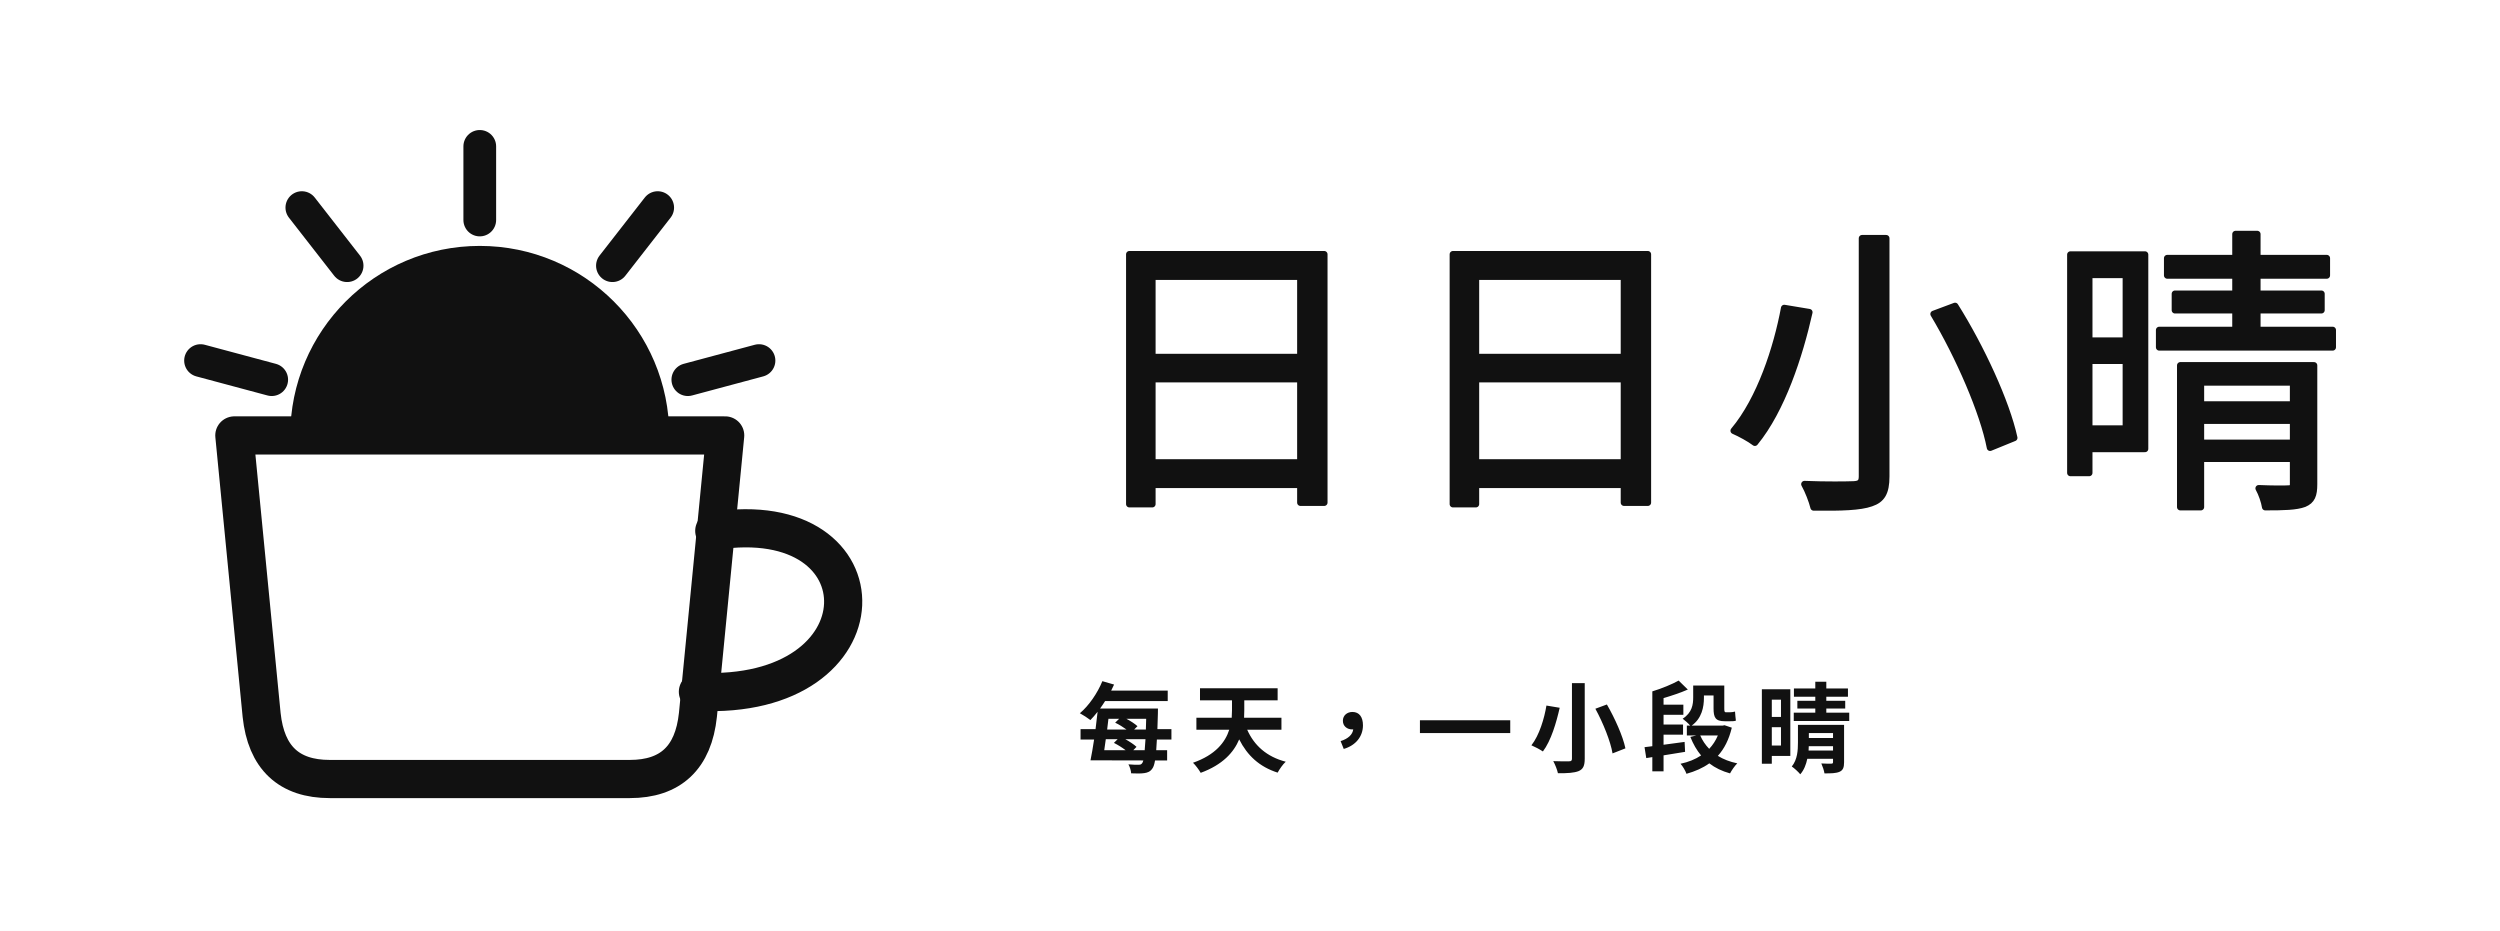
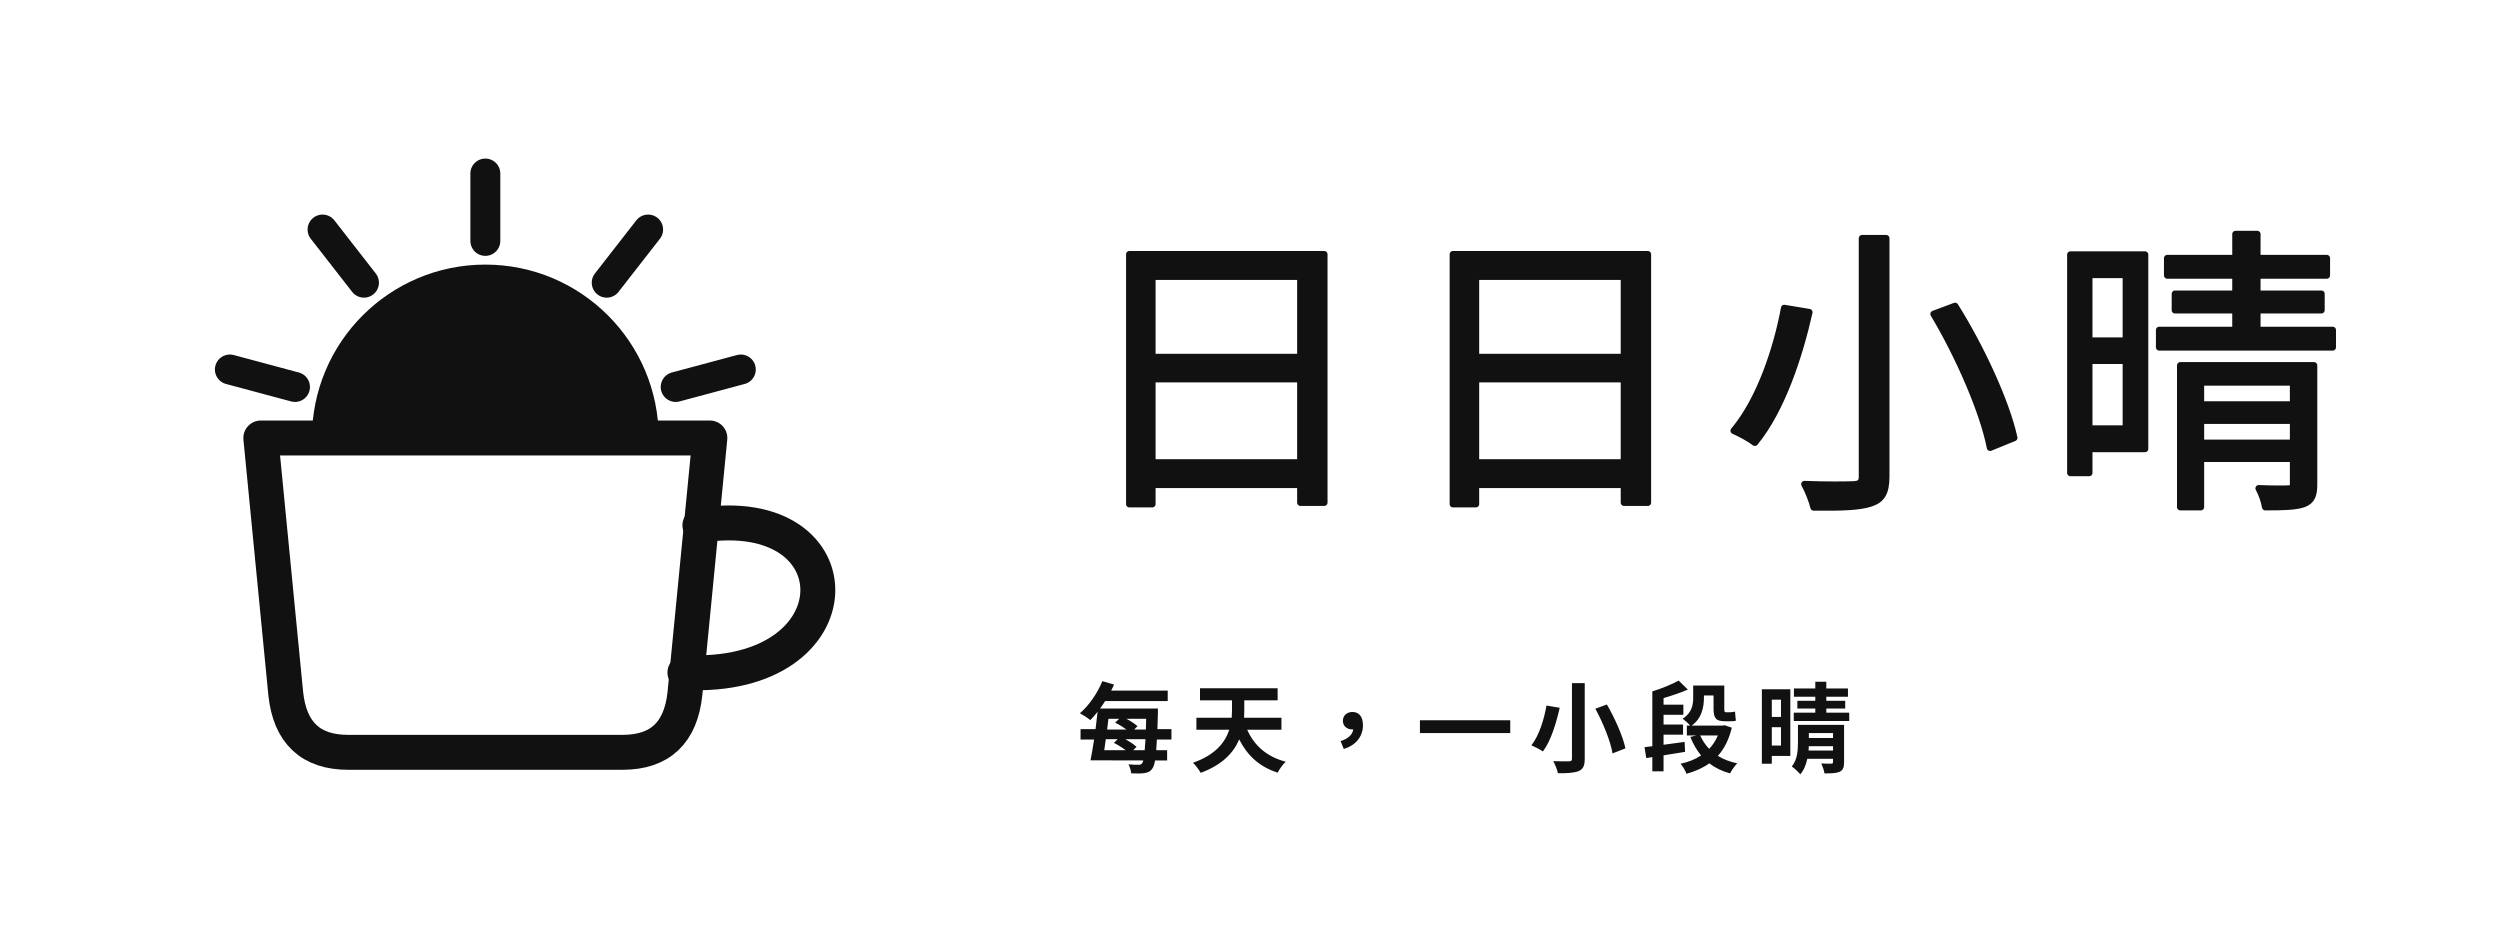
<svg xmlns="http://www.w3.org/2000/svg" width="1128" height="420" viewBox="0 0 1128 420">
  <defs>
    <pattern id="hatch" width="18" height="18" patternUnits="userSpaceOnUse" patternTransform="rotate(45)">
      <rect width="18" height="18" fill="#FFFFFF" />
      <line x1="0" y1="0" x2="0" y2="18" stroke="#111111" stroke-width="6" />
    </pattern>
    <filter id="sh" x="-25%" y="-25%" width="150%" height="150%">
      <feDropShadow dx="0" dy="10" stdDeviation="9" flood-color="#5A4636" flood-opacity=".28" />
    </filter>
    <filter id="rough" x="-5%" y="-5%" width="110%" height="110%">
      <feTurbulence type="fractalNoise" baseFrequency=".05" numOctaves="2" seed="4" />
      <feDisplacementMap in="SourceGraphic" scale="9" />
    </filter>
  </defs>
  <rect width="1128" height="420" fill="#FFFFFF" />
  <g data-layer="sym">
-     <g transform="translate(246.0 210) scale(0.6151795)">
+     <g transform="translate(246.0 210) scale(0.5628238)">
      <g data-layer="a">
        <g transform="translate(-38 -32)">
          <path d="M -135 10 A 125 125 0 0 1 115 10 Z" fill="#111111" stroke="#111111" stroke-width="28" stroke-linejoin="round" />
          <line x1="-162.6" y1="-30.9" x2="-214.8" y2="-44.9" stroke="#111111" stroke-width="24" stroke-linecap="round" />
          <line x1="-107.3" y1="-114.5" x2="-140.5" y2="-157.1" stroke="#111111" stroke-width="24" stroke-linecap="round" />
          <line x1="-10.0" y1="-148.0" x2="-10.0" y2="-202.0" stroke="#111111" stroke-width="24" stroke-linecap="round" />
          <line x1="87.3" y1="-114.5" x2="120.5" y2="-157.1" stroke="#111111" stroke-width="24" stroke-linecap="round" />
          <line x1="142.6" y1="-30.9" x2="194.8" y2="-44.9" stroke="#111111" stroke-width="24" stroke-linecap="round" />
          <path d="M -190 10 L -170 215 Q -165 262 -120 262 L 100 262 Q 145 262 150 215 L 170 10 Z" fill="#FFFFFF" stroke="#111111" stroke-width="28" stroke-linejoin="round" />
          <path d="M 162 80 C 290 60 290 205 150 198" fill="none" stroke="#111111" stroke-width="28" stroke-linecap="round" />
        </g>
      </g>
    </g>
  </g>
  <g data-layer="txt">
    <text x="486.0" y="218.2" font-family="'LXGW WenKai TC',serif" font-weight="400" font-size="134" letter-spacing="12" text-anchor="start" fill="#111111" stroke="#111111" stroke-width="3" stroke-linejoin="round">日日小晴</text>
  </g>
  <g data-layer="sub">
    <text x="486.0" y="345.0" font-family="'Noto Sans CJK TC',sans-serif" font-weight="700" font-size="44" letter-spacing="7" text-anchor="start" fill="#111111">每天，一小段晴</text>
  </g>
</svg>
